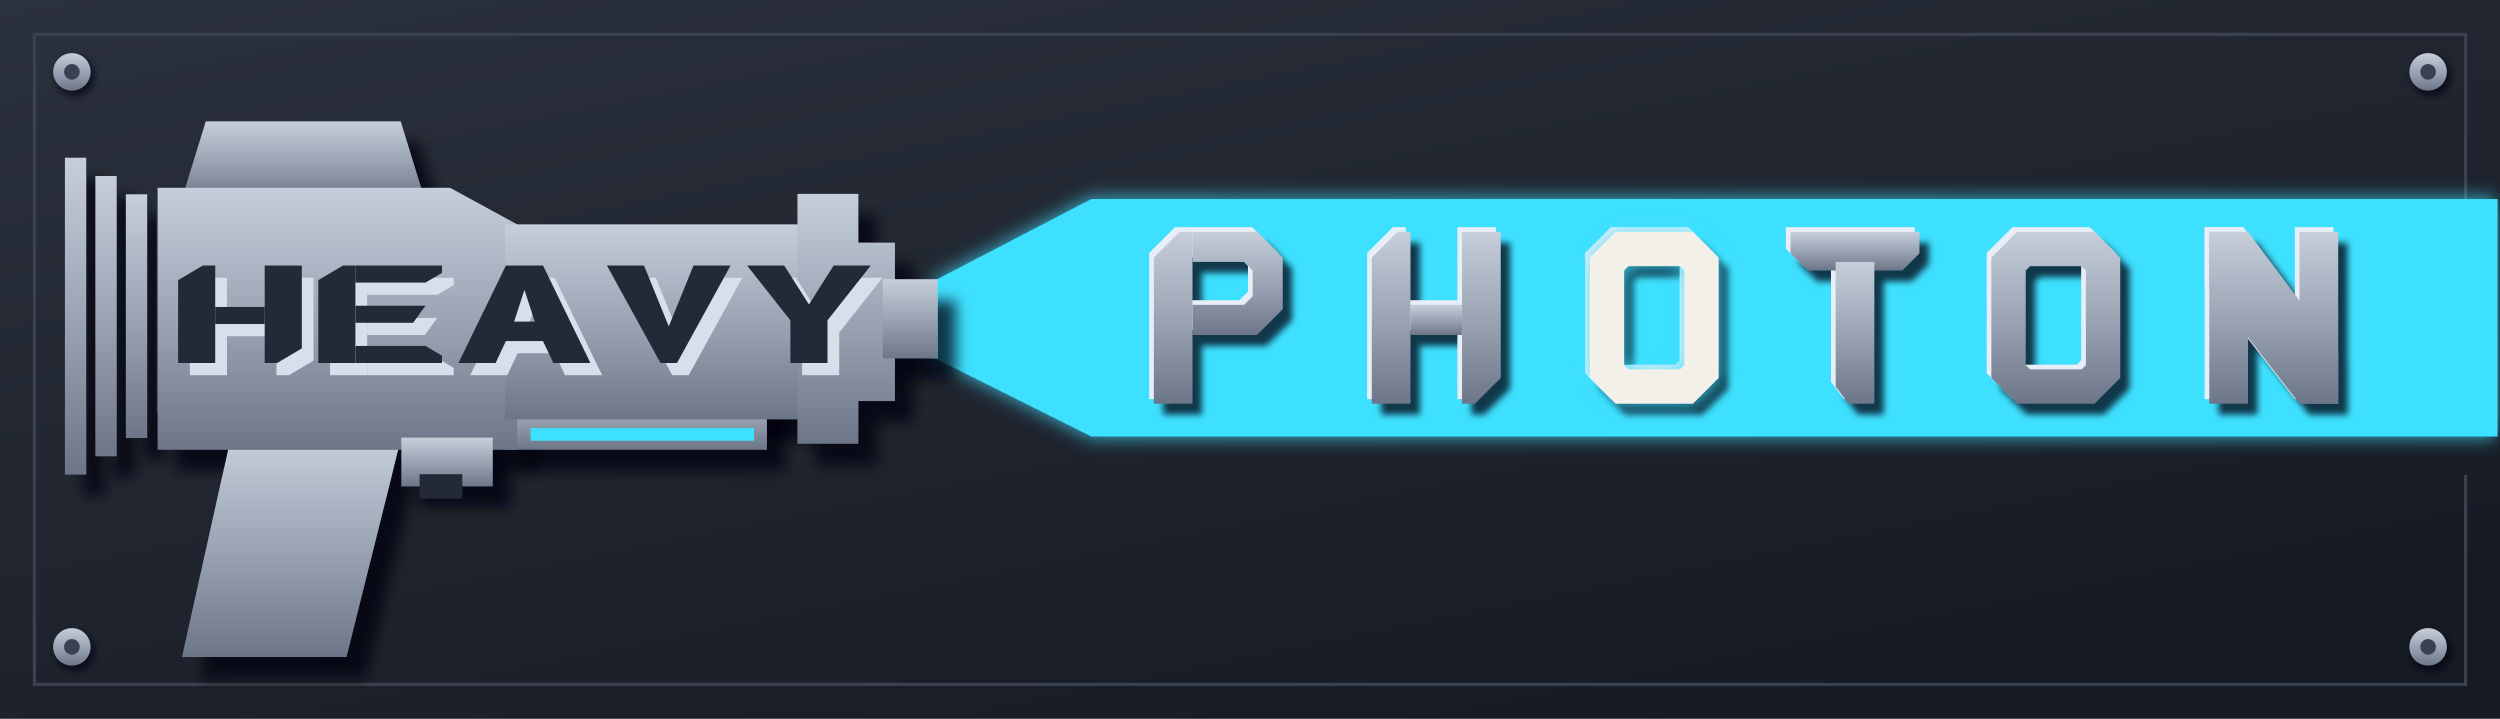
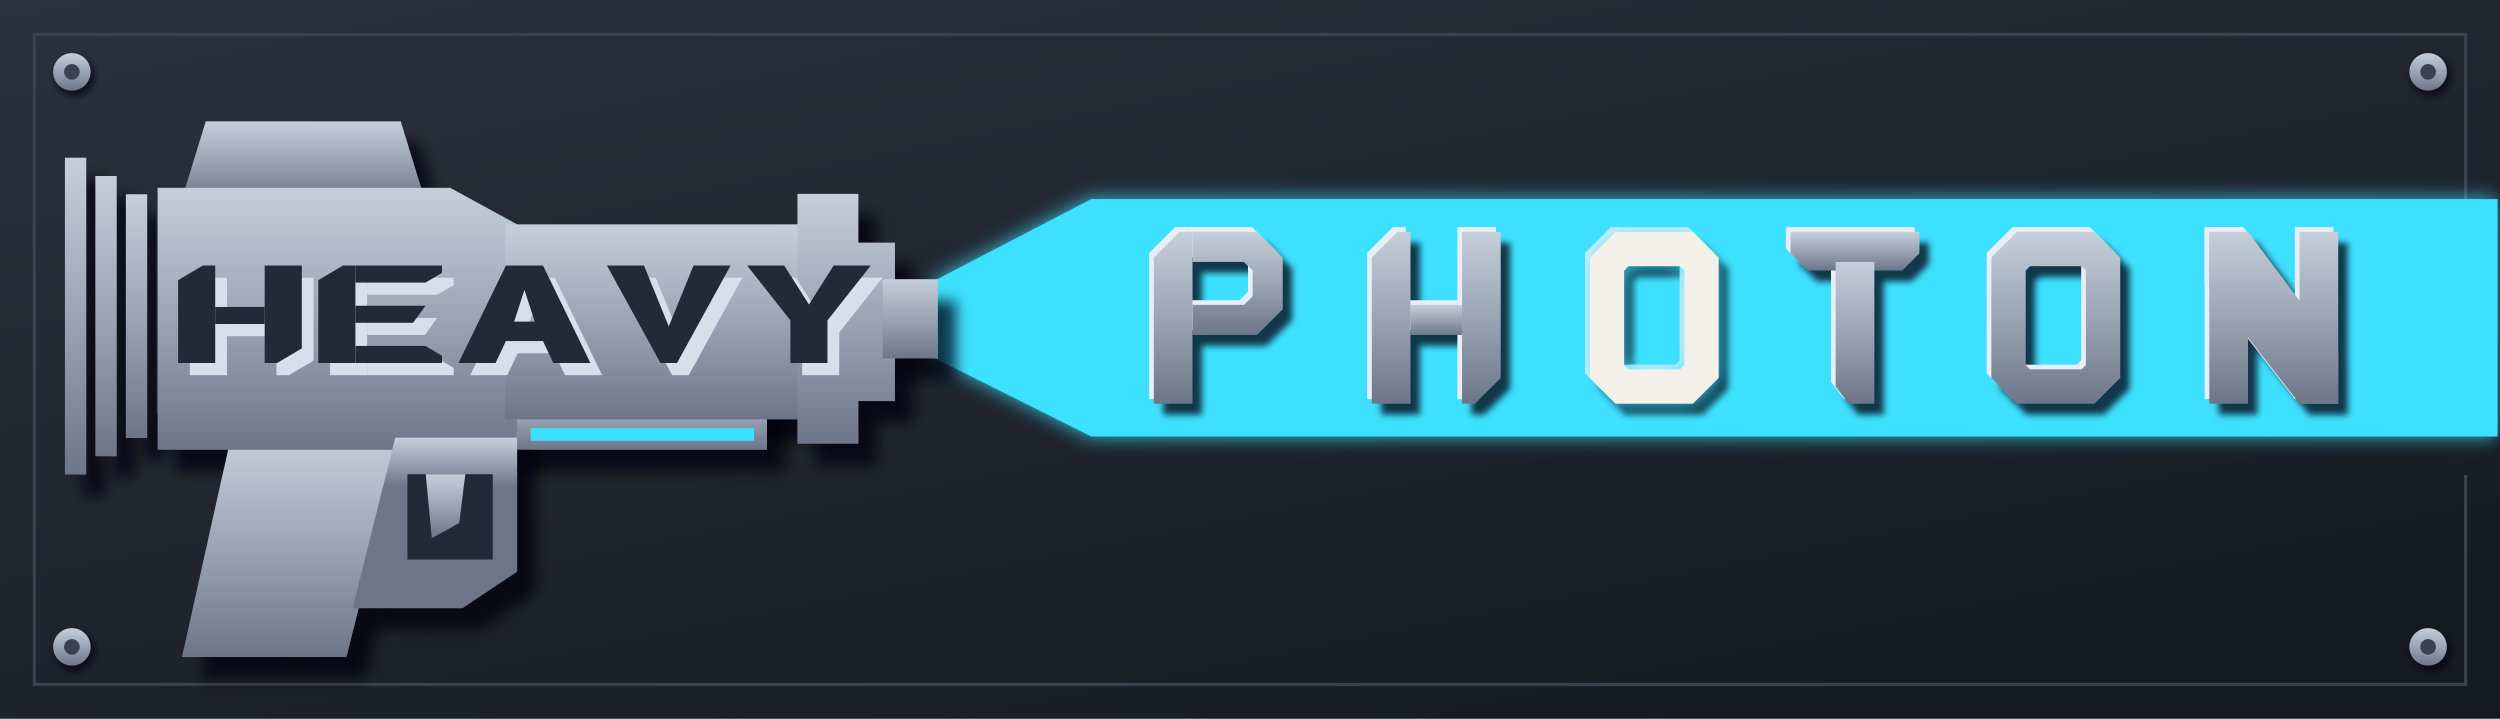
<svg xmlns="http://www.w3.org/2000/svg" xmlns:xlink="http://www.w3.org/1999/xlink" viewBox="0 0 1600 460" width="1600" height="460" version="1.1" id="svg105">
  <defs id="defs8">
    <linearGradient id="plate2" x1="0" y1="0" x2="0.7" y2="1">
      <stop offset="0" stop-color="#2B313D" id="stop1" />
      <stop offset="1" stop-color="#161A23" id="stop2" />
    </linearGradient>
    <linearGradient id="steel2" x1="0" y1="0" x2="0" y2="1">
      <stop offset="0" stop-color="#C6CEDA" id="stop3" />
      <stop offset="0.55" stop-color="#96A0B0" id="stop4" />
      <stop offset="1" stop-color="#6C7688" id="stop5" />
    </linearGradient>
    <filter id="soften2" x="-0.754" y="-0.33" width="2.509" height="1.66">
      <feGaussianBlur stdDeviation="2.2" id="feGaussianBlur5" />
    </filter>
    <filter id="soften2s" x="-0.064" y="-0.048" width="1.128" height="1.096">
      <feGaussianBlur stdDeviation="1.60" id="feGaussianBlur6" />
    </filter>
    <filter id="glow2" x="-0.014" y="-0.095" width="1.029" height="1.189">
      <feGaussianBlur stdDeviation="6" id="feGaussianBlur7" />
    </filter>
    <filter id="glow2s" x="-0.174" y="-0.131" width="1.349" height="1.262">
      <feGaussianBlur stdDeviation="4.36" id="feGaussianBlur8" />
    </filter>
    <linearGradient xlink:href="#steel2" id="linearGradient105" x1="74.374" y1="23.073" x2="74.374" y2="46.737" gradientTransform="scale(0.295804,3.380617)" gradientUnits="userSpaceOnUse" />
    <linearGradient xlink:href="#steel2" id="linearGradient106" x1="74.374" y1="23.073" x2="74.374" y2="46.737" gradientTransform="scale(0.295804,3.380617)" gradientUnits="userSpaceOnUse" />
    <linearGradient xlink:href="#steel2" id="linearGradient107" x1="43.504" y1="19.86" x2="43.504" y2="45.238" gradientTransform="scale(0.2758386,3.625308)" gradientUnits="userSpaceOnUse" />
    <linearGradient xlink:href="#steel2" id="linearGradient108" x1="43.504" y1="19.86" x2="43.504" y2="45.238" gradientTransform="scale(0.2758386,3.625308)" gradientUnits="userSpaceOnUse" />
    <linearGradient xlink:href="#steel2" id="linearGradient109" x1="7.709" y1="17.123" x2="7.709" y2="44.104" gradientTransform="scale(0.2594373,3.854496)" gradientUnits="userSpaceOnUse" />
    <linearGradient xlink:href="#steel2" id="linearGradient110" x1="7.709" y1="17.123" x2="7.709" y2="44.104" gradientTransform="scale(0.2594373,3.854496)" gradientUnits="userSpaceOnUse" />
    <linearGradient xlink:href="#steel2" id="linearGradient165" x1="22.804" y1="73.673" x2="22.804" y2="119.28" gradientTransform="scale(1.754116,0.5700877)" gradientUnits="userSpaceOnUse" />
    <linearGradient xlink:href="#steel2" id="linearGradient166" x1="22.804" y1="73.673" x2="22.804" y2="119.28" gradientTransform="scale(1.754116,0.5700877)" gradientUnits="userSpaceOnUse" />
    <linearGradient xlink:href="#steel2" id="linearGradient167" x1="40" y1="146" x2="40" y2="218" gradientUnits="userSpaceOnUse" />
    <linearGradient xlink:href="#steel2" id="linearGradient168" x1="40" y1="146" x2="40" y2="218" gradientUnits="userSpaceOnUse" />
    <linearGradient xlink:href="#steel2" id="linearGradient169" x1="27.319" y1="74.967" x2="27.319" y2="175.705" gradientTransform="scale(1.171364,0.8537058)" gradientUnits="userSpaceOnUse" />
    <linearGradient xlink:href="#steel2" id="linearGradient170" x1="27.319" y1="74.967" x2="27.319" y2="175.705" gradientTransform="scale(1.171364,0.8537058)" gradientUnits="userSpaceOnUse" />
    <linearGradient xlink:href="#steel2" id="linearGradient171" x1="73.844" y1="253.074" x2="73.844" y2="296.571" gradientTransform="scale(1.977142,0.5057805)" gradientUnits="userSpaceOnUse" />
    <linearGradient xlink:href="#steel2" id="linearGradient172" x1="73.844" y1="253.074" x2="73.844" y2="296.571" gradientTransform="scale(1.977142,0.5057805)" gradientUnits="userSpaceOnUse" />
    <linearGradient xlink:href="#steel2" id="linearGradient173" x1="81.793" y1="199.919" x2="81.793" y2="221.828" gradientTransform="scale(1.369306,0.7302967)" gradientUnits="userSpaceOnUse" />
    <linearGradient xlink:href="#steel2" id="linearGradient174" x1="81.793" y1="199.919" x2="81.793" y2="221.828" gradientTransform="scale(1.369306,0.7302967)" gradientUnits="userSpaceOnUse" />
    <linearGradient xlink:href="#steel2" id="linearGradient175" x1="116.8" y1="95" x2="116.8" y2="175" gradientTransform="scale(1.25,0.8)" gradientUnits="userSpaceOnUse" />
    <linearGradient xlink:href="#steel2" id="linearGradient176" x1="116.8" y1="95" x2="116.8" y2="175" gradientTransform="scale(1.25,0.8)" gradientUnits="userSpaceOnUse" />
    <linearGradient xlink:href="#steel2" id="linearGradient177" x1="387.389" y1="41.23" x2="387.389" y2="92.455" gradientTransform="scale(0.6246951,1.600781)" gradientUnits="userSpaceOnUse" />
    <linearGradient xlink:href="#steel2" id="linearGradient178" x1="387.389" y1="41.23" x2="387.389" y2="92.455" gradientTransform="scale(0.6246951,1.600781)" gradientUnits="userSpaceOnUse" />
    <linearGradient xlink:href="#steel2" id="linearGradient179" x1="324.5" y1="78.213" x2="324.5" y2="99.846" gradientTransform="scale(0.8320503,1.20185)" gradientUnits="userSpaceOnUse" />
    <linearGradient xlink:href="#steel2" id="linearGradient180" x1="324.5" y1="78.213" x2="324.5" y2="99.846" gradientTransform="scale(0.8320503,1.20185)" gradientUnits="userSpaceOnUse" />
    <linearGradient xlink:href="#steel2" id="linearGradient181" x1="19.243" y1="0" x2="19.243" y2="44.9" gradientTransform="scale(0.9354143,1.069045)" gradientUnits="userSpaceOnUse" />
    <linearGradient xlink:href="#steel2" id="linearGradient182" x1="0" y1="0" x2="0" y2="37.947" gradientTransform="scale(0.4743417,2.108185)" gradientUnits="userSpaceOnUse" />
    <linearGradient xlink:href="#steel2" id="linearGradient183" x1="0" y1="0" x2="0" y2="69.282" gradientTransform="scale(0.8660254,1.1547)" gradientUnits="userSpaceOnUse" />
    <linearGradient xlink:href="#steel2" id="linearGradient184" x1="13.748" y1="44.516" x2="13.748" y2="62.847" gradientTransform="scale(1.309307,0.7637626)" gradientUnits="userSpaceOnUse" />
    <linearGradient xlink:href="#steel2" id="linearGradient185" x1="0" y1="0" x2="0" y2="37.947" gradientTransform="scale(0.4743417,2.108185)" gradientUnits="userSpaceOnUse" />
    <linearGradient xlink:href="#steel2" id="linearGradient186" x1="88.544" y1="0" x2="88.544" y2="37.947" gradientTransform="scale(0.4743417,2.108185)" gradientUnits="userSpaceOnUse" />
    <linearGradient xlink:href="#steel2" id="linearGradient187" x1="0" y1="0" x2="0" y2="69.282" gradientTransform="scale(0.8660254,1.1547)" gradientUnits="userSpaceOnUse" />
    <linearGradient xlink:href="#steel2" id="linearGradient188" x1="0" y1="0" x2="0" y2="32.863" gradientTransform="scale(1.825742,0.5477226)" gradientUnits="userSpaceOnUse" />
    <linearGradient xlink:href="#steel2" id="linearGradient189" x1="40.212" y1="7.311" x2="40.212" y2="41.779" gradientTransform="scale(0.522233,1.914854)" gradientUnits="userSpaceOnUse" />
    <linearGradient xlink:href="#steel2" id="linearGradient190" x1="0" y1="0" x2="0" y2="69.282" gradientTransform="scale(0.8660254,1.1547)" gradientUnits="userSpaceOnUse" />
    <linearGradient xlink:href="#steel2" id="linearGradient191" x1="0" y1="0" x2="0" y2="69.282" gradientTransform="scale(0.8660254,1.1547)" gradientUnits="userSpaceOnUse" />
    <linearGradient xlink:href="#steel2" id="linearGradient192" x1="0" y1="0" x2="0" y2="69.282" gradientTransform="scale(0.8660254,1.1547)" gradientUnits="userSpaceOnUse" />
    <linearGradient xlink:href="#steel2" id="linearGradient193" x1="0" y1="0" x2="0" y2="37.947" gradientTransform="scale(0.4743417,2.108185)" gradientUnits="userSpaceOnUse" />
    <linearGradient xlink:href="#steel2" id="linearGradient194" x1="88.544" y1="0" x2="88.544" y2="37.947" gradientTransform="scale(0.4743417,2.108185)" gradientUnits="userSpaceOnUse" />
    <linearGradient xlink:href="#steel2" id="linearGradient195" x1="0" y1="0" x2="0" y2="69.282" gradientTransform="scale(0.8660254,1.1547)" gradientUnits="userSpaceOnUse" />
    <linearGradient xlink:href="#steel2" id="linearGradient196" x1="0" y1="0" x2="0" y2="69.282" gradientTransform="scale(0.8660254,1.1547)" gradientUnits="userSpaceOnUse" />
  </defs>
  <rect width="1600" height="460" fill="url(#plate2)" id="rect8" />
  <path d="M1578,152 L1578,22 L22,22 L22,438 L1578,438 L1578,304" fill="none" stroke="#3A4150" stroke-width="2" id="path8" />
  <circle cx="48" cy="49" r="13" fill="#04060A" opacity="0.6" filter="url(#soften2)" id="circle8" />
  <circle cx="46" cy="46" r="12" fill="url(#steel2)" id="circle9" />
  <circle cx="46" cy="46" r="5" fill="#3A4150" id="circle10" />
  <circle cx="1556" cy="49" r="13" fill="#04060A" opacity="0.6" filter="url(#soften2)" id="circle11" />
  <circle cx="1554" cy="46" r="12" fill="url(#steel2)" id="circle12" />
  <circle cx="1554" cy="46" r="5" fill="#3A4150" id="circle13" />
  <circle cx="48" cy="417" r="13" fill="#04060A" opacity="0.6" filter="url(#soften2)" id="circle14" />
  <circle cx="46" cy="414" r="12" fill="url(#steel2)" id="circle15" />
  <circle cx="46" cy="414" r="5" fill="#3A4150" id="circle16" />
  <circle cx="1556" cy="417" r="13" fill="#04060A" opacity="0.6" filter="url(#soften2)" id="circle17" />
  <circle cx="1554" cy="414" r="12" fill="url(#steel2)" id="circle18" />
  <circle cx="1554" cy="414" r="5" fill="#3A4150" id="circle19" />
  <g id="fin-1" transform="matrix(1.95,0,0,1.95,37.64565,-27.7663)">
    <g mask="url(#gunout2)" id="g57">
      <g fill="#04060a" opacity="0.75" filter="url(#soften2)" transform="translate(6,7)" id="g56">
        <rect x="2" y="66" width="7" height="104" id="rect56" />
      </g>
    </g>
    <g fill="url(#steel2)" id="g58" style="fill:url(#linearGradient110)">
      <rect x="2" y="66" width="7" height="104" id="rect57" style="fill:url(#linearGradient109)" />
    </g>
  </g>
  <g id="fin-2" transform="matrix(1.95,0,0,1.95,37.64565,-27.7663)">
    <g mask="url(#gunout2)" id="g60">
      <g fill="#04060a" opacity="0.75" filter="url(#soften2)" transform="translate(6,7)" id="g59">
        <rect x="12" y="72" width="7" height="92" id="rect58" />
      </g>
    </g>
    <g fill="url(#steel2)" id="g61" style="fill:url(#linearGradient108)">
      <rect x="12" y="72" width="7" height="92" id="rect60" style="fill:url(#linearGradient107)" />
    </g>
  </g>
  <g id="fin-3" transform="matrix(1.95,0,0,1.95,37.64565,-27.7663)">
    <g mask="url(#gunout2)" id="g63">
      <g fill="#04060a" opacity="0.75" filter="url(#soften2)" transform="translate(6,7)" id="g62">
        <rect x="22" y="78" width="7" height="80" id="rect61" />
      </g>
    </g>
    <g fill="url(#steel2)" id="g64" style="fill:url(#linearGradient106)">
      <rect x="22" y="78" width="7" height="80" id="rect63" style="fill:url(#linearGradient105)" />
    </g>
  </g>
  <g id="beam" transform="translate(-1.538462,-24.61538)">
    <path fill="#3ee0ff" opacity="0.85" filter="url(#glow2)" d="m 600,204 100,-52 h 900 V 304 H 700 L 600,254 Z" id="path19" />
    <path fill="#3ee0ff" d="m 600,204 100,-52 h 900 V 304 H 700 L 600,254 Z" id="path20" />
  </g>
  <g id="sight" style="display:inline" transform="matrix(1.95,0,0,1.95,38.07692,-4.23077)">
    <g mask="none" id="g75" style="display:inline">
      <g fill="#04060a" opacity="0.75" filter="url(#soften2)" transform="translate(6,7)" id="g74">
        <path d="m 48,42 h 64 l 8,26 H 40 Z" id="path73" />
      </g>
    </g>
    <rect x="-2000" y="-2000" width="6000" height="6000" fill="#ffffff" id="rect135" style="display:none" />
    <g fill="#000000" id="g134" style="display:none">
      <rect x="2" y="66" width="7" height="104" id="rect127" />
      <rect x="12" y="72" width="7" height="92" id="rect128" />
      <rect x="22" y="78" width="7" height="80" id="rect129" />
      <path d="m 56,146 h 56 L 94,218 H 40 Z" id="path129" />
      <path d="m 32,64 h 96 l 22,12 v 74 H 32 Z" id="path130" />
      <path d="m 146,128 h 86 v 22 h -86 z" id="path131" />
      <path d="m 48,42 h 64 l 8,26 H 40 Z" id="path132" />
-       <rect x="112" y="146" width="30" height="16" id="rect132" />
+       <path d="M110,146 L150,146 L150,190 L132,202 L96,202 Z" id="rect132" />
      <path d="m 146,76 h 100 v 64 H 146 Z" id="path133" />
      <path d="m 242,66 h 20 v 16 h 12 v 52 h -12 v 14 h -20 z" id="path134" />
      <rect x="270" y="94" width="18" height="26" id="rect134" />
    </g>
    <g fill="url(#steel2)" id="g76" style="display:inline;fill:url(#linearGradient166)">
      <path d="m 48,42 h 64 l 8,26 H 40 Z" id="path75" style="fill:url(#linearGradient165)" />
    </g>
  </g>
  <g id="shelf" style="display:inline" transform="matrix(1.95,0,0,1.95,38.46154,-4.615385)">
    <g mask="url(#gunout2)" id="g72" style="display:inline">
      <g fill="#04060a" opacity="0.75" filter="url(#soften2)" transform="translate(6,7)" id="g71">
        <path d="m 146,128 h 86 v 22 h -86 z" id="path70" />
      </g>
    </g>
    <g fill="url(#steel2)" id="g73" style="display:inline;fill:url(#linearGradient172)">
      <path d="m 146,128 h 86 v 22 h -86 z" id="path72" style="fill:url(#linearGradient171)" />
    </g>
    <rect x="154.413" y="142.878" width="73.356" height="4.142" fill="#3ee0ff" id="rect73" style="stroke-width:0.632" />
  </g>
  <mask id="gunout2" maskUnits="userSpaceOnUse" x="-2000" y="-2000" width="6000" height="6000">
    <rect x="-2000" y="-2000" width="6000" height="6000" fill="#fff" id="rect47" />
    <g fill="#000" id="g55">
      <rect x="2" y="66" width="7" height="104" id="rect48" />
      <rect x="12" y="72" width="7" height="92" id="rect49" />
      <rect x="22" y="78" width="7" height="80" id="rect50" />
      <path d="M56,146 L112,146 L94,218 L40,218 Z" id="path50" />
      <path d="M32,64 L128,64 L150,76 L150,150 L32,150 Z" id="path51" />
      <path d="M146,128 L232,128 L232,150 L146,150 Z" id="path52" />
      <path d="M48,42 L112,42 L120,68 L40,68 Z" id="path53" />
-       <rect x="112" y="146" width="30" height="16" id="rect53" />
+       <path d="M110,146 L150,146 L150,190 L132,202 L96,202 Z" id="rect53" />
      <path d="M146,76 L246,76 L246,140 L146,140 Z" id="path54" />
      <path d="M242,66 L262,66 L262,82 L274,82 L274,134 L262,134 L262,148 L242,148 Z" id="path55" />
      <rect x="270" y="94" width="18" height="26" id="rect55" />
    </g>
  </mask>
  <g id="gun" transform="matrix(1.95,0,0,1.95,38.46154,-4.615385)">
    <g id="grip">
      <g mask="url(#gunout2)" id="g66">
        <g fill="#04060a" opacity="0.75" filter="url(#soften2)" transform="translate(6,7)" id="g65">
          <path d="m 56,146 h 56 L 94,218 H 40 Z" id="path64" />
        </g>
      </g>
      <g fill="url(#steel2)" id="g67" style="fill:url(#linearGradient168)">
        <path d="m 56,146 h 56 L 94,218 H 40 Z" id="path66" style="fill:url(#linearGradient167)" />
      </g>
    </g>
    <g id="body">
      <g mask="url(#gunout2)" id="g69">
        <g fill="#04060a" opacity="0.75" filter="url(#soften2)" transform="translate(6,7)" id="g68">
          <path d="m 32,64 h 96 l 22,12 v 74 H 32 Z" id="path67" />
        </g>
      </g>
      <g fill="url(#steel2)" id="g70" style="fill:url(#linearGradient170)">
        <path d="m 32,64 h 96 l 22,12 v 74 H 32 Z" id="path69" style="fill:url(#linearGradient169)" />
      </g>
    </g>
    <g id="trigger" style="display:inline">
      <g mask="url(#gunout2)" id="g78">
        <g fill="#04060a" opacity="0.75" filter="url(#soften2)" transform="translate(6,7)" id="g77">
-           <rect x="112" y="146" width="30" height="16" id="rect76" />
+           <path d="M110,146 L150,146 L150,190 L132,202 L96,202 Z" id="rect76" />
        </g>
      </g>
      <g fill="url(#steel2)" id="g79" style="fill:url(#linearGradient174)">
-         <rect x="112" y="146" width="30" height="16" id="rect78" style="fill:url(#linearGradient173)" />
-       </g>
-       <rect x="118" y="158" width="14" height="8" fill="#232936" id="rect79" />
+         <path d="M110,146 L150,146 L150,190 L132,202 L96,202 Z" id="rect78" />
+       </g>
+       <path d="M114,158 L142,158 L142,186 L114,186 Z" fill="#232936" id="rect79" />
+       <path d="M120,158 L133,158 L131,174 L122,179 Z" fill="url(#steel2)" id="trigger-blade" />
    </g>
    <g id="barrel" style="display:inline">
      <g mask="url(#gunout2)" id="g81">
        <g fill="#04060a" opacity="0.75" filter="url(#soften2)" transform="translate(6,7)" id="g80">
          <path d="m 146,76 h 100 v 64 H 146 Z" id="path79" />
        </g>
      </g>
      <g fill="url(#steel2)" id="g82" style="fill:url(#linearGradient176)">
        <path d="m 146,76 h 100 v 64 H 146 Z" id="path81" style="fill:url(#linearGradient175)" />
      </g>
    </g>
    <g id="muzzle">
      <g mask="url(#gunout2)" id="g84">
        <g fill="#04060a" opacity="0.75" filter="url(#soften2)" transform="translate(6,7)" id="g83">
          <path d="m 242,66 h 20 v 16 h 12 v 52 h -12 v 14 h -20 z" id="path82" />
        </g>
      </g>
      <g fill="url(#steel2)" id="g85" style="fill:url(#linearGradient178)">
        <path d="m 242,66 h 20 v 16 h 12 v 52 h -12 v 14 h -20 z" id="path84" style="fill:url(#linearGradient177)" />
      </g>
    </g>
    <g id="tip">
      <g mask="url(#gunout2)" id="g87">
        <g fill="#04060a" opacity="0.75" filter="url(#soften2)" transform="translate(6,7)" id="g86">
          <rect x="270" y="94" width="18" height="26" id="rect85" />
        </g>
      </g>
      <g fill="url(#steel2)" id="g88" style="fill:url(#linearGradient180)">
        <rect x="270" y="94" width="18" height="26" id="rect87" style="fill:url(#linearGradient179)" />
      </g>
    </g>
  </g>
  <g id="word-photon" transform="matrix(1.375,0,0,1.375,738.4615,148.3846)">
    <g id="photon-p0">
      <g fill="#04060a" transform="translate(4.363636,5.090909)" opacity="0.75" filter="url(#soften2s)" id="g21">
        <path fill-rule="evenodd" d="M 18,0 H 48 L 60,12 V 36 L 48,48 H 18 V 34 h 24 l 4,-4 V 18 L 42,14 H 18 Z" id="path21" />
        <polygon points="0,80 0,12 12,0 18,0 18,80 " id="polygon21" />
      </g>
      <g fill="#e8eef7" transform="translate(-2.181818,-2.181818)" id="g22">
        <path fill-rule="evenodd" d="M 18,0 H 48 L 60,12 V 36 L 48,48 H 18 V 34 h 24 l 4,-4 V 18 L 42,14 H 18 Z" id="path22" />
        <polygon points="0,80 0,12 12,0 18,0 18,80 " id="polygon22" />
      </g>
      <g fill="url(#steel2)" id="g23" style="fill:url(#linearGradient183)">
        <path fill-rule="evenodd" d="M 18,0 H 48 L 60,12 V 36 L 48,48 H 18 V 34 h 24 l 4,-4 V 18 L 42,14 H 18 Z" id="path23" style="fill:url(#linearGradient181)" />
        <polygon points="0,80 0,12 12,0 18,0 18,80 " id="polygon23" style="fill:url(#linearGradient182)" />
      </g>
    </g>
    <g id="photon-h1" transform="translate(101.4545)">
      <g fill="#04060a" transform="translate(4.363636,5.090909)" opacity="0.75" filter="url(#soften2s)" id="g25">
        <rect x="18" y="34" width="24" height="14" id="rect23" />
        <polygon points="0,80 0,12 12,0 18,0 18,80 " id="polygon24" />
        <polygon points="42,80 42,0 60,0 60,68 48,80 " id="polygon25" />
      </g>
      <g fill="#e8eef7" transform="translate(-2.181818,-2.181818)" id="g27">
        <rect x="18" y="34" width="24" height="14" id="rect25" />
        <polygon points="0,80 0,12 12,0 18,0 18,80 " id="polygon26" />
        <polygon points="42,80 42,0 60,0 60,68 48,80 " id="polygon27" />
      </g>
      <g fill="url(#steel2)" id="g29" style="fill:url(#linearGradient187)">
        <rect x="18" y="34" width="24" height="14" id="rect27" style="fill:url(#linearGradient184)" />
        <polygon points="0,80 0,12 12,0 18,0 18,80 " id="polygon28" style="fill:url(#linearGradient185)" />
        <polygon points="42,80 42,0 60,0 60,68 48,80 " id="polygon29" style="fill:url(#linearGradient186)" />
      </g>
    </g>
    <g id="photon-o2" transform="translate(202.9091)">
      <g fill="#04060a" transform="translate(4.363636,5.090909)" opacity="0.75" filter="url(#soften2s)" id="g30">
        <path fill-rule="evenodd" d="M 12,0 H 48 L 60,12 V 68 L 48,80 H 12 L 0,68 V 12 Z m 6,16 h 24 l 2,2 v 44 l -2,2 H 18 L 16,62 V 18 Z" id="path29" />
      </g>
      <g fill="#e8eef7" transform="translate(-2.181818,-2.181818)" id="g31">
        <path fill-rule="evenodd" d="M 12,0 H 48 L 60,12 V 68 L 48,80 H 12 L 0,68 V 12 Z m 6,16 h 24 l 2,2 v 44 l -2,2 H 18 L 16,62 V 18 Z" id="path30" />
      </g>
      <g fill="#3ee0ff" opacity="0.9" filter="url(#glow2s)" id="g32">
        <path fill-rule="evenodd" d="M 12,0 H 48 L 60,12 V 68 L 48,80 H 12 L 0,68 V 12 Z m 6,16 h 24 l 2,2 v 44 l -2,2 H 18 L 16,62 V 18 Z" id="path31" />
      </g>
      <g fill="#f2f0e9" id="g33">
        <path fill-rule="evenodd" d="M 12,0 H 48 L 60,12 V 68 L 48,80 H 12 L 0,68 V 12 Z m 6,16 h 24 l 2,2 v 44 l -2,2 H 18 L 16,62 V 18 Z" id="path32" />
      </g>
    </g>
    <g id="photon-t3" transform="translate(296.3636)">
      <g fill="#04060a" transform="translate(4.363636,5.090909)" opacity="0.75" filter="url(#soften2s)" id="g34">
        <polygon points="8,18 0,10 0,0 60,0 60,10 52,18 " id="polygon33" />
        <polygon points="21,72 21,14 39,14 39,80 27,80 " id="polygon34" />
      </g>
      <g fill="#e8eef7" transform="translate(-2.181818,-2.181818)" id="g36">
        <polygon points="8,18 0,10 0,0 60,0 60,10 52,18 " id="polygon35" />
        <polygon points="21,72 21,14 39,14 39,80 27,80 " id="polygon36" />
      </g>
      <g fill="url(#steel2)" id="g38" style="fill:url(#linearGradient190)">
        <polygon points="8,18 0,10 0,0 60,0 60,10 52,18 " id="polygon37" style="fill:url(#linearGradient188)" />
        <polygon points="21,72 21,14 39,14 39,80 27,80 " id="polygon38" style="fill:url(#linearGradient189)" />
      </g>
    </g>
    <g id="photon-o4" transform="translate(389.8182)">
      <g fill="#04060a" transform="translate(4.363636,5.090909)" opacity="0.75" filter="url(#soften2s)" id="g39">
        <path fill-rule="evenodd" d="M 12,0 H 48 L 60,12 V 68 L 48,80 H 12 L 0,68 V 12 Z m 6,16 h 24 l 2,2 v 44 l -2,2 H 18 L 16,62 V 18 Z" id="path38" />
      </g>
      <g fill="#e8eef7" transform="translate(-2.181818,-2.181818)" id="g40">
        <path fill-rule="evenodd" d="M 12,0 H 48 L 60,12 V 68 L 48,80 H 12 L 0,68 V 12 Z m 6,16 h 24 l 2,2 v 44 l -2,2 H 18 L 16,62 V 18 Z" id="path39" />
      </g>
      <g fill="url(#steel2)" id="g41" style="fill:url(#linearGradient192)">
        <path fill-rule="evenodd" d="M 12,0 H 48 L 60,12 V 68 L 48,80 H 12 L 0,68 V 12 Z m 6,16 h 24 l 2,2 v 44 l -2,2 H 18 L 16,62 V 18 Z" id="path40" style="fill:url(#linearGradient191)" />
      </g>
    </g>
    <g id="photon-n5" transform="translate(491.2727)">
      <g fill="#04060a" transform="translate(4.363636,5.090909)" opacity="0.75" filter="url(#soften2s)" id="g42">
        <rect x="0" y="0" width="18" height="80" id="rect41" />
        <rect x="42" y="0" width="18" height="80" id="rect42" />
        <polygon points="42,80 0,26 0,0 18,0 60,56 60,80 " id="polygon42" />
      </g>
      <g fill="#e8eef7" transform="translate(-2.181818,-2.181818)" id="g44">
        <rect x="0" y="0" width="18" height="80" id="rect43" />
        <rect x="42" y="0" width="18" height="80" id="rect44" />
        <polygon points="42,80 0,26 0,0 18,0 60,56 60,80 " id="polygon44" />
      </g>
      <g fill="url(#steel2)" id="g46" style="fill:url(#linearGradient196)">
        <rect x="0" y="0" width="18" height="80" id="rect45" style="fill:url(#linearGradient193)" />
        <rect x="42" y="0" width="18" height="80" id="rect46" style="fill:url(#linearGradient194)" />
        <polygon points="42,80 0,26 0,0 18,0 60,56 60,80 " id="polygon46" style="fill:url(#linearGradient195)" />
      </g>
    </g>
  </g>
  <g id="word-heavy" transform="matrix(1.319374,0,0,0.78,113.9915,169.9296)">
    <g id="heavy-h0">
      <g fill="#d8dfea" transform="translate(5.7,10)" id="g89">
        <rect x="18" y="34" width="24" height="14" id="rect88" />
        <polygon points="18,0 18,80 0,80 0,12 12,0 " id="polygon88" />
        <polygon points="60,68 48,80 42,80 42,0 60,0 " id="polygon89" />
      </g>
      <g fill="#232936" id="g91">
        <rect x="18" y="34" width="24" height="14" id="rect89" />
        <polygon points="18,0 18,80 0,80 0,12 12,0 " id="polygon90" />
        <polygon points="60,68 48,80 42,80 42,0 60,0 " id="polygon91" />
      </g>
    </g>
    <g id="heavy-e1" transform="translate(68)">
      <g fill="#d8dfea" transform="translate(5.7,10)" id="g95">
        <polygon points="18,0 18,80 0,80 0,12 12,0 " id="polygon92" />
        <polygon points="60,6 52,14 18,14 18,0 60,0 " id="polygon93" />
        <polygon points="18,47 18,33 52,33 46,47 " id="polygon94" />
        <polygon points="60,74 60,80 18,80 18,66 52,66 " id="polygon95" />
      </g>
      <g fill="#232936" id="g99">
        <polygon points="18,0 18,80 0,80 0,12 12,0 " id="polygon96" />
        <polygon points="60,6 52,14 18,14 18,0 60,0 " id="polygon97" />
        <polygon points="18,47 18,33 52,33 46,47 " id="polygon98" />
        <polygon points="60,74 60,80 18,80 18,66 52,66 " id="polygon99" />
      </g>
    </g>
    <g id="heavy-a2" transform="translate(136)">
      <g fill="#d8dfea" transform="translate(5.7,10)" id="g100">
        <path fill-rule="evenodd" d="M 23,0 H 41 L 64,80 H 46 L 41,62 H 23 L 18,80 H 0 Z m 9,20 5,26 H 27 Z" id="path99" />
      </g>
      <g fill="#232936" id="g101">
        <path fill-rule="evenodd" d="M 23,0 H 41 L 64,80 H 46 L 41,62 H 23 L 18,80 H 0 Z m 9,20 5,26 H 27 Z" id="path100" />
      </g>
    </g>
    <g id="heavy-v3" transform="translate(208)">
      <g fill="#d8dfea" transform="translate(5.7,10)" id="g102">
        <polygon points="0,0 18,0 30,50 42,0 60,0 34,80 26,80 " id="polygon101" />
      </g>
      <g fill="#232936" id="g103">
        <polygon points="0,0 18,0 30,50 42,0 60,0 34,80 26,80 " id="polygon102" />
      </g>
    </g>
    <g id="heavy-y4" transform="translate(276)">
      <g fill="#d8dfea" transform="translate(5.7,10)" id="g104">
        <polygon points="21,80 21,45 0,0 18,0 30,32 42,0 60,0 39,45 39,80 " id="polygon103" />
      </g>
      <g fill="#232936" id="g105">
        <polygon points="21,80 21,45 0,0 18,0 30,32 42,0 60,0 39,45 39,80 " id="polygon104" />
      </g>
    </g>
  </g>
</svg>
